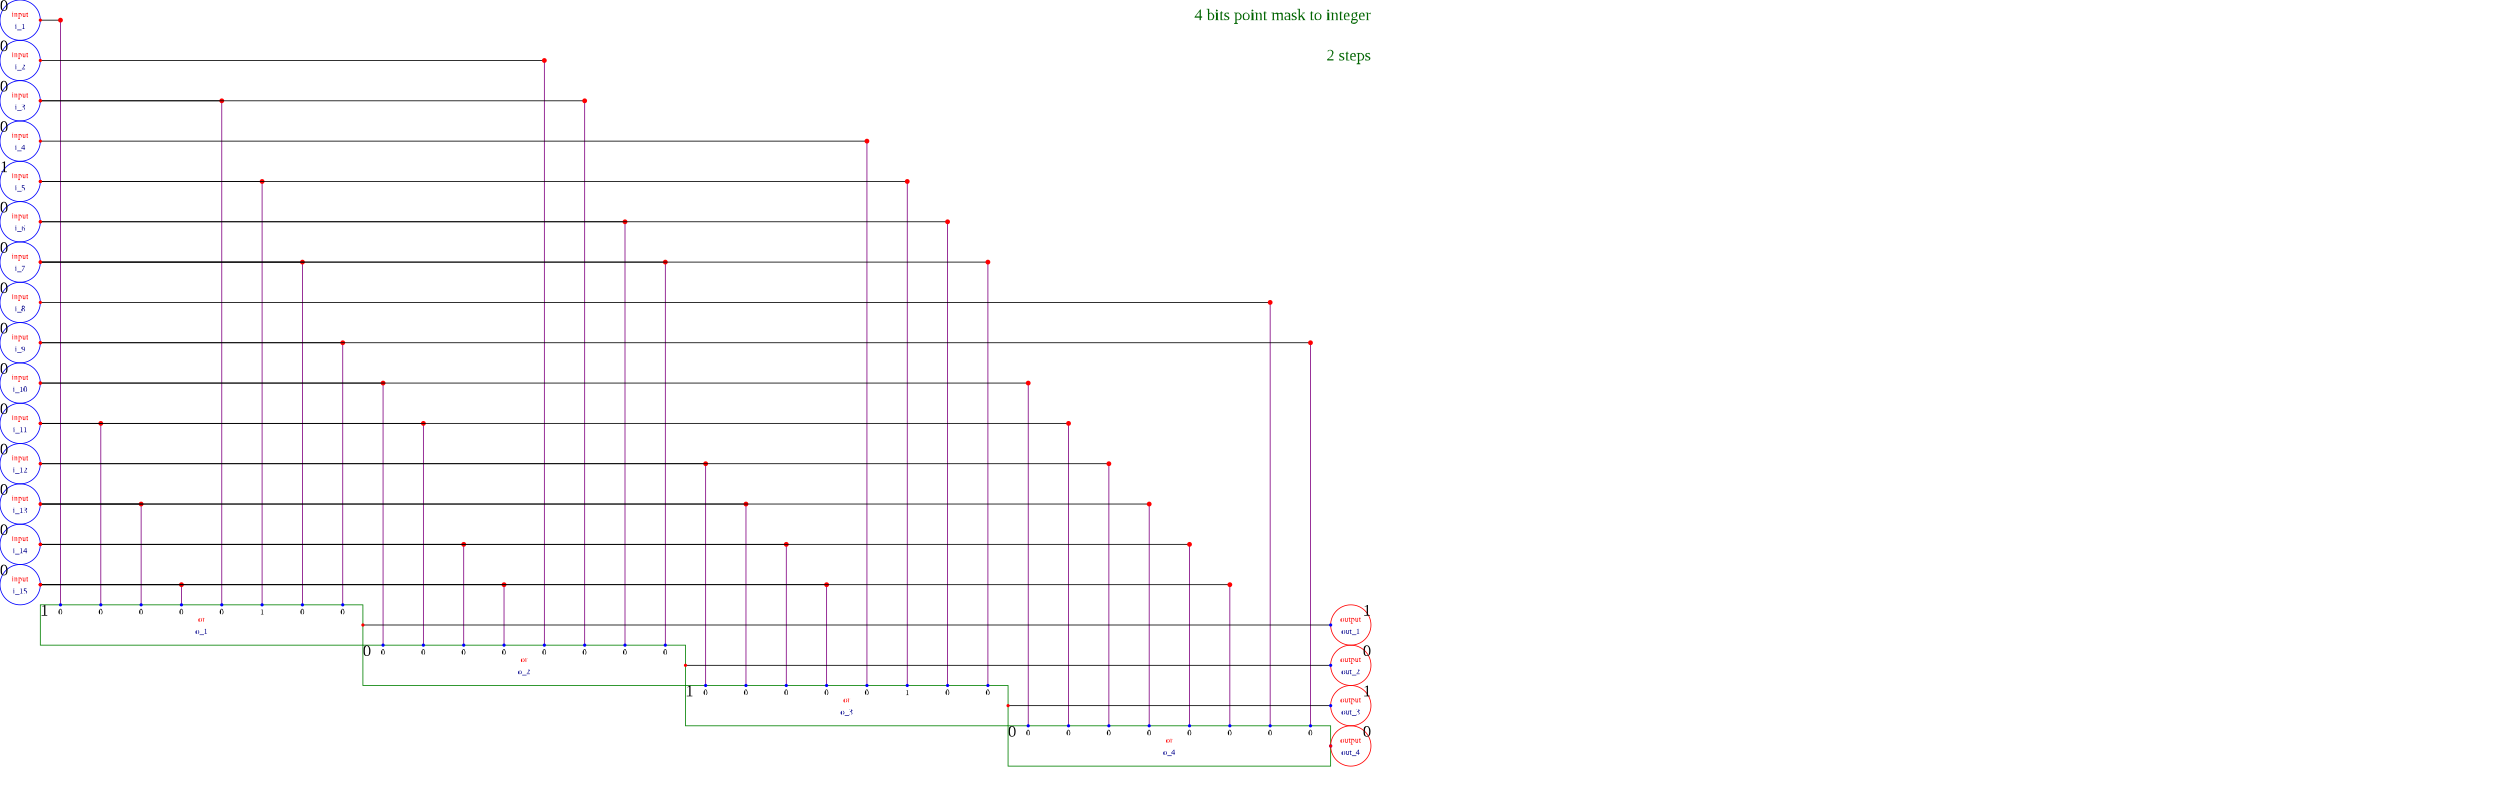
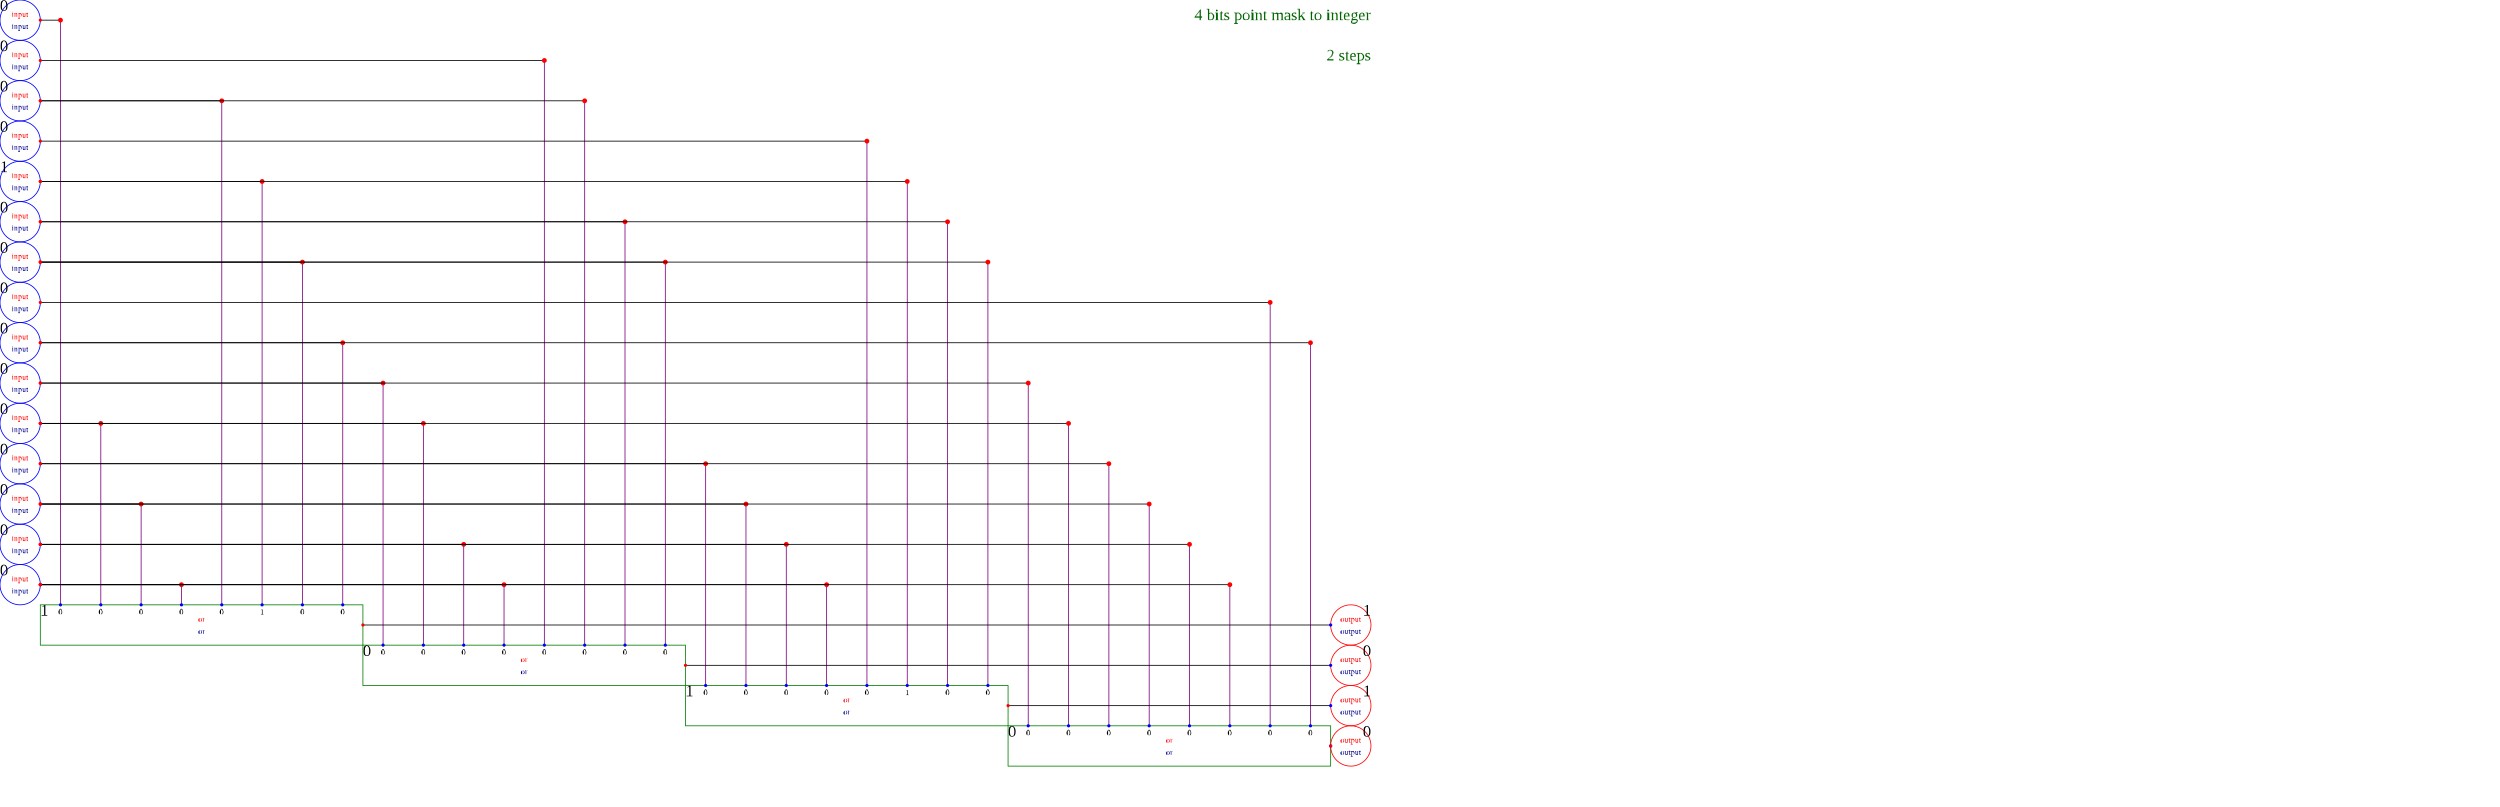
<svg xmlns="http://www.w3.org/2000/svg" height="100%" viewBox="0 0 62 20" width="100%">
  <text fill="darkGreen" font-size="0.4" stroke-width="0.04" text-anchor="end" x="34" y="0.5">4 bits point mask to integer</text>
  <text fill="darkGreen" font-size="0.4" stroke-width="0.04" text-anchor="end" x="34" y="1.5">2 steps</text>
  <circle cx="0.5" cy="0.5" fill="transparent" font-size="0.2" r="0.5" stroke="blue" stroke-width="0.02" />
  <text dominant-baseline="hanging" fill="black" font-size="0.4" stroke-width="0.04" text-anchor="start" x="0" y="0">0</text>
  <text dominant-baseline="auto" fill="red" font-size="0.2" stroke-width="0.02" text-anchor="middle" x="0.5" y="0.417">input</text>
-   <text dominant-baseline="hanging" fill="darkblue" font-size="0.2" stroke-width="0.02" text-anchor="middle" x="0.5" y="0.583">i_1</text>
+   <text dominant-baseline="hanging" fill="darkblue" font-size="0.2" stroke-width="0.02" text-anchor="middle" x="0.5" y="0.583">input</text>
  <circle cx="0.5" cy="9.5" fill="transparent" font-size="0.2" r="0.5" stroke="blue" stroke-width="0.02" />
  <text dominant-baseline="hanging" fill="black" font-size="0.4" stroke-width="0.04" text-anchor="start" x="0" y="9">0</text>
  <text dominant-baseline="auto" fill="red" font-size="0.2" stroke-width="0.02" text-anchor="middle" x="0.5" y="9.417">input</text>
-   <text dominant-baseline="hanging" fill="darkblue" font-size="0.2" stroke-width="0.02" text-anchor="middle" x="0.5" y="9.583">i_10</text>
+   <text dominant-baseline="hanging" fill="darkblue" font-size="0.2" stroke-width="0.02" text-anchor="middle" x="0.5" y="9.583">input</text>
  <circle cx="0.5" cy="10.5" fill="transparent" font-size="0.2" r="0.5" stroke="blue" stroke-width="0.02" />
  <text dominant-baseline="hanging" fill="black" font-size="0.4" stroke-width="0.04" text-anchor="start" x="0" y="10">0</text>
  <text dominant-baseline="auto" fill="red" font-size="0.2" stroke-width="0.02" text-anchor="middle" x="0.5" y="10.417">input</text>
-   <text dominant-baseline="hanging" fill="darkblue" font-size="0.2" stroke-width="0.02" text-anchor="middle" x="0.5" y="10.583">i_11</text>
+   <text dominant-baseline="hanging" fill="darkblue" font-size="0.2" stroke-width="0.02" text-anchor="middle" x="0.5" y="10.583">input</text>
  <circle cx="0.5" cy="11.5" fill="transparent" font-size="0.2" r="0.5" stroke="blue" stroke-width="0.02" />
  <text dominant-baseline="hanging" fill="black" font-size="0.4" stroke-width="0.04" text-anchor="start" x="0" y="11">0</text>
  <text dominant-baseline="auto" fill="red" font-size="0.2" stroke-width="0.02" text-anchor="middle" x="0.5" y="11.417">input</text>
-   <text dominant-baseline="hanging" fill="darkblue" font-size="0.2" stroke-width="0.02" text-anchor="middle" x="0.5" y="11.583">i_12</text>
+   <text dominant-baseline="hanging" fill="darkblue" font-size="0.2" stroke-width="0.02" text-anchor="middle" x="0.5" y="11.583">input</text>
  <circle cx="0.5" cy="12.5" fill="transparent" font-size="0.2" r="0.5" stroke="blue" stroke-width="0.02" />
  <text dominant-baseline="hanging" fill="black" font-size="0.4" stroke-width="0.04" text-anchor="start" x="0" y="12">0</text>
  <text dominant-baseline="auto" fill="red" font-size="0.2" stroke-width="0.02" text-anchor="middle" x="0.5" y="12.417">input</text>
-   <text dominant-baseline="hanging" fill="darkblue" font-size="0.2" stroke-width="0.02" text-anchor="middle" x="0.5" y="12.583">i_13</text>
+   <text dominant-baseline="hanging" fill="darkblue" font-size="0.2" stroke-width="0.02" text-anchor="middle" x="0.5" y="12.583">input</text>
  <circle cx="0.5" cy="13.5" fill="transparent" font-size="0.2" r="0.5" stroke="blue" stroke-width="0.02" />
  <text dominant-baseline="hanging" fill="black" font-size="0.4" stroke-width="0.04" text-anchor="start" x="0" y="13">0</text>
  <text dominant-baseline="auto" fill="red" font-size="0.2" stroke-width="0.02" text-anchor="middle" x="0.5" y="13.417">input</text>
-   <text dominant-baseline="hanging" fill="darkblue" font-size="0.2" stroke-width="0.02" text-anchor="middle" x="0.5" y="13.583">i_14</text>
+   <text dominant-baseline="hanging" fill="darkblue" font-size="0.2" stroke-width="0.02" text-anchor="middle" x="0.5" y="13.583">input</text>
  <circle cx="0.5" cy="14.5" fill="transparent" font-size="0.2" r="0.5" stroke="blue" stroke-width="0.02" />
  <text dominant-baseline="hanging" fill="black" font-size="0.4" stroke-width="0.04" text-anchor="start" x="0" y="14">0</text>
  <text dominant-baseline="auto" fill="red" font-size="0.2" stroke-width="0.02" text-anchor="middle" x="0.5" y="14.417">input</text>
-   <text dominant-baseline="hanging" fill="darkblue" font-size="0.2" stroke-width="0.02" text-anchor="middle" x="0.5" y="14.583">i_15</text>
+   <text dominant-baseline="hanging" fill="darkblue" font-size="0.2" stroke-width="0.02" text-anchor="middle" x="0.5" y="14.583">input</text>
  <circle cx="0.5" cy="1.5" fill="transparent" font-size="0.2" r="0.5" stroke="blue" stroke-width="0.02" />
  <text dominant-baseline="hanging" fill="black" font-size="0.4" stroke-width="0.04" text-anchor="start" x="0" y="1">0</text>
  <text dominant-baseline="auto" fill="red" font-size="0.2" stroke-width="0.02" text-anchor="middle" x="0.5" y="1.417">input</text>
-   <text dominant-baseline="hanging" fill="darkblue" font-size="0.2" stroke-width="0.02" text-anchor="middle" x="0.5" y="1.583">i_2</text>
+   <text dominant-baseline="hanging" fill="darkblue" font-size="0.2" stroke-width="0.02" text-anchor="middle" x="0.5" y="1.583">input</text>
  <circle cx="0.5" cy="2.5" fill="transparent" font-size="0.2" r="0.5" stroke="blue" stroke-width="0.02" />
  <text dominant-baseline="hanging" fill="black" font-size="0.4" stroke-width="0.04" text-anchor="start" x="0" y="2">0</text>
  <text dominant-baseline="auto" fill="red" font-size="0.2" stroke-width="0.02" text-anchor="middle" x="0.5" y="2.417">input</text>
-   <text dominant-baseline="hanging" fill="darkblue" font-size="0.2" stroke-width="0.02" text-anchor="middle" x="0.5" y="2.583">i_3</text>
+   <text dominant-baseline="hanging" fill="darkblue" font-size="0.2" stroke-width="0.02" text-anchor="middle" x="0.5" y="2.583">input</text>
  <circle cx="0.5" cy="3.5" fill="transparent" font-size="0.2" r="0.5" stroke="blue" stroke-width="0.02" />
  <text dominant-baseline="hanging" fill="black" font-size="0.4" stroke-width="0.04" text-anchor="start" x="0" y="3">0</text>
  <text dominant-baseline="auto" fill="red" font-size="0.2" stroke-width="0.02" text-anchor="middle" x="0.5" y="3.417">input</text>
-   <text dominant-baseline="hanging" fill="darkblue" font-size="0.2" stroke-width="0.02" text-anchor="middle" x="0.5" y="3.583">i_4</text>
+   <text dominant-baseline="hanging" fill="darkblue" font-size="0.2" stroke-width="0.02" text-anchor="middle" x="0.5" y="3.583">input</text>
  <circle cx="0.5" cy="4.5" fill="transparent" font-size="0.2" r="0.5" stroke="blue" stroke-width="0.02" />
  <text dominant-baseline="hanging" fill="black" font-size="0.4" stroke-width="0.04" text-anchor="start" x="0" y="4">1</text>
  <text dominant-baseline="auto" fill="red" font-size="0.2" stroke-width="0.02" text-anchor="middle" x="0.5" y="4.417">input</text>
-   <text dominant-baseline="hanging" fill="darkblue" font-size="0.2" stroke-width="0.02" text-anchor="middle" x="0.5" y="4.583">i_5</text>
+   <text dominant-baseline="hanging" fill="darkblue" font-size="0.2" stroke-width="0.02" text-anchor="middle" x="0.5" y="4.583">input</text>
  <circle cx="0.5" cy="5.5" fill="transparent" font-size="0.2" r="0.5" stroke="blue" stroke-width="0.02" />
  <text dominant-baseline="hanging" fill="black" font-size="0.4" stroke-width="0.04" text-anchor="start" x="0" y="5">0</text>
  <text dominant-baseline="auto" fill="red" font-size="0.2" stroke-width="0.02" text-anchor="middle" x="0.5" y="5.417">input</text>
-   <text dominant-baseline="hanging" fill="darkblue" font-size="0.2" stroke-width="0.02" text-anchor="middle" x="0.5" y="5.583">i_6</text>
+   <text dominant-baseline="hanging" fill="darkblue" font-size="0.2" stroke-width="0.02" text-anchor="middle" x="0.5" y="5.583">input</text>
  <circle cx="0.5" cy="6.5" fill="transparent" font-size="0.2" r="0.5" stroke="blue" stroke-width="0.02" />
  <text dominant-baseline="hanging" fill="black" font-size="0.4" stroke-width="0.04" text-anchor="start" x="0" y="6">0</text>
  <text dominant-baseline="auto" fill="red" font-size="0.2" stroke-width="0.02" text-anchor="middle" x="0.5" y="6.417">input</text>
-   <text dominant-baseline="hanging" fill="darkblue" font-size="0.2" stroke-width="0.02" text-anchor="middle" x="0.5" y="6.583">i_7</text>
+   <text dominant-baseline="hanging" fill="darkblue" font-size="0.2" stroke-width="0.02" text-anchor="middle" x="0.5" y="6.583">input</text>
  <circle cx="0.5" cy="7.5" fill="transparent" font-size="0.2" r="0.5" stroke="blue" stroke-width="0.02" />
  <text dominant-baseline="hanging" fill="black" font-size="0.4" stroke-width="0.04" text-anchor="start" x="0" y="7">0</text>
  <text dominant-baseline="auto" fill="red" font-size="0.2" stroke-width="0.02" text-anchor="middle" x="0.5" y="7.417">input</text>
-   <text dominant-baseline="hanging" fill="darkblue" font-size="0.2" stroke-width="0.02" text-anchor="middle" x="0.5" y="7.583">i_8</text>
+   <text dominant-baseline="hanging" fill="darkblue" font-size="0.2" stroke-width="0.02" text-anchor="middle" x="0.5" y="7.583">input</text>
  <circle cx="0.5" cy="8.5" fill="transparent" font-size="0.2" r="0.5" stroke="blue" stroke-width="0.02" />
  <text dominant-baseline="hanging" fill="black" font-size="0.4" stroke-width="0.04" text-anchor="start" x="0" y="8">0</text>
  <text dominant-baseline="auto" fill="red" font-size="0.2" stroke-width="0.02" text-anchor="middle" x="0.5" y="8.417">input</text>
-   <text dominant-baseline="hanging" fill="darkblue" font-size="0.2" stroke-width="0.02" text-anchor="middle" x="0.5" y="8.583">i_9</text>
+   <text dominant-baseline="hanging" fill="darkblue" font-size="0.2" stroke-width="0.02" text-anchor="middle" x="0.5" y="8.583">input</text>
  <rect fill="transparent" font-size="0.2" height="1" stroke="green" stroke-width="0.02" width="8" x="1" y="15" />
  <text dominant-baseline="hanging" fill="black" font-size="0.4" stroke-width="0.04" text-anchor="start" x="1" y="15">1</text>
  <text dominant-baseline="auto" fill="red" font-size="0.2" stroke-width="0.02" text-anchor="middle" x="5" y="15.417">or</text>
-   <text dominant-baseline="hanging" fill="darkblue" font-size="0.2" stroke-width="0.02" text-anchor="middle" x="5" y="15.583">o_1</text>
+   <text dominant-baseline="hanging" fill="darkblue" font-size="0.2" stroke-width="0.02" text-anchor="middle" x="5" y="15.583">or</text>
  <line font-size="0.2" stroke="black" stroke-width="0.02" x1="1" x2="1.5" y1="0.5" y2="0.5" />
  <line font-size="0.2" stroke="purple" stroke-width="0.02" x1="1.5" x2="1.5" y1="0.5" y2="15" />
  <circle cx="1.5" cy="0.5" fill="red" font-size="0.2" r="0.06" stroke-width="0.02" />
  <circle cx="1.5" cy="15" fill="blue" font-size="0.2" r="0.04" stroke-width="0.02" />
  <circle cx="1" cy="0.5" fill="red" font-size="0.2" r="0.04" stroke-width="0.02" />
  <text dominant-baseline="hanging" fill="black" font-size="0.2" stroke-width="0.02" text-anchor="middle" x="1.5" y="15.1">0</text>
  <line font-size="0.2" stroke="black" stroke-width="0.02" x1="1" x2="2.5" y1="10.5" y2="10.5" />
  <line font-size="0.2" stroke="purple" stroke-width="0.02" x1="2.5" x2="2.5" y1="10.5" y2="15" />
  <circle cx="2.5" cy="10.5" fill="red" font-size="0.2" r="0.06" stroke-width="0.02" />
  <circle cx="2.5" cy="15" fill="blue" font-size="0.2" r="0.04" stroke-width="0.02" />
  <circle cx="1" cy="10.5" fill="red" font-size="0.2" r="0.04" stroke-width="0.02" />
  <text dominant-baseline="hanging" fill="black" font-size="0.2" stroke-width="0.02" text-anchor="middle" x="2.5" y="15.1">0</text>
  <line font-size="0.2" stroke="black" stroke-width="0.02" x1="1" x2="3.5" y1="12.5" y2="12.5" />
  <line font-size="0.2" stroke="purple" stroke-width="0.02" x1="3.5" x2="3.5" y1="12.5" y2="15" />
  <circle cx="3.5" cy="12.5" fill="red" font-size="0.2" r="0.06" stroke-width="0.02" />
  <circle cx="3.5" cy="15" fill="blue" font-size="0.2" r="0.04" stroke-width="0.02" />
  <circle cx="1" cy="12.5" fill="red" font-size="0.2" r="0.04" stroke-width="0.02" />
  <text dominant-baseline="hanging" fill="black" font-size="0.2" stroke-width="0.02" text-anchor="middle" x="3.5" y="15.1">0</text>
  <line font-size="0.2" stroke="black" stroke-width="0.02" x1="1" x2="4.5" y1="14.5" y2="14.5" />
  <line font-size="0.2" stroke="purple" stroke-width="0.02" x1="4.5" x2="4.5" y1="14.5" y2="15" />
  <circle cx="4.5" cy="14.5" fill="red" font-size="0.2" r="0.06" stroke-width="0.02" />
  <circle cx="4.5" cy="15" fill="blue" font-size="0.2" r="0.04" stroke-width="0.02" />
  <circle cx="1" cy="14.5" fill="red" font-size="0.2" r="0.04" stroke-width="0.02" />
  <text dominant-baseline="hanging" fill="black" font-size="0.2" stroke-width="0.02" text-anchor="middle" x="4.5" y="15.1">0</text>
  <line font-size="0.2" stroke="black" stroke-width="0.02" x1="1" x2="5.5" y1="2.5" y2="2.5" />
  <line font-size="0.2" stroke="purple" stroke-width="0.02" x1="5.5" x2="5.5" y1="2.5" y2="15" />
  <circle cx="5.5" cy="2.5" fill="red" font-size="0.2" r="0.06" stroke-width="0.02" />
  <circle cx="5.5" cy="15" fill="blue" font-size="0.2" r="0.04" stroke-width="0.02" />
  <circle cx="1" cy="2.5" fill="red" font-size="0.2" r="0.04" stroke-width="0.02" />
  <text dominant-baseline="hanging" fill="black" font-size="0.2" stroke-width="0.02" text-anchor="middle" x="5.5" y="15.1">0</text>
  <line font-size="0.2" stroke="black" stroke-width="0.02" x1="1" x2="6.5" y1="4.5" y2="4.5" />
  <line font-size="0.2" stroke="purple" stroke-width="0.02" x1="6.5" x2="6.5" y1="4.5" y2="15" />
  <circle cx="6.5" cy="4.5" fill="red" font-size="0.2" r="0.06" stroke-width="0.02" />
  <circle cx="6.5" cy="15" fill="blue" font-size="0.2" r="0.04" stroke-width="0.02" />
  <circle cx="1" cy="4.5" fill="red" font-size="0.2" r="0.04" stroke-width="0.02" />
  <text dominant-baseline="hanging" fill="black" font-size="0.2" stroke-width="0.02" text-anchor="middle" x="6.5" y="15.1">1</text>
  <line font-size="0.2" stroke="black" stroke-width="0.02" x1="1" x2="7.5" y1="6.5" y2="6.5" />
  <line font-size="0.2" stroke="purple" stroke-width="0.02" x1="7.5" x2="7.5" y1="6.5" y2="15" />
  <circle cx="7.5" cy="6.5" fill="red" font-size="0.2" r="0.06" stroke-width="0.02" />
  <circle cx="7.5" cy="15" fill="blue" font-size="0.2" r="0.04" stroke-width="0.02" />
  <circle cx="1" cy="6.5" fill="red" font-size="0.2" r="0.04" stroke-width="0.02" />
  <text dominant-baseline="hanging" fill="black" font-size="0.2" stroke-width="0.02" text-anchor="middle" x="7.5" y="15.1">0</text>
  <line font-size="0.2" stroke="black" stroke-width="0.02" x1="1" x2="8.5" y1="8.5" y2="8.5" />
  <line font-size="0.2" stroke="purple" stroke-width="0.02" x1="8.5" x2="8.5" y1="8.5" y2="15" />
  <circle cx="8.5" cy="8.5" fill="red" font-size="0.2" r="0.06" stroke-width="0.02" />
  <circle cx="8.5" cy="15" fill="blue" font-size="0.2" r="0.04" stroke-width="0.02" />
  <circle cx="1" cy="8.5" fill="red" font-size="0.2" r="0.04" stroke-width="0.02" />
  <text dominant-baseline="hanging" fill="black" font-size="0.2" stroke-width="0.02" text-anchor="middle" x="8.5" y="15.1">0</text>
  <rect fill="transparent" font-size="0.2" height="1" stroke="green" stroke-width="0.02" width="8" x="9" y="16" />
  <text dominant-baseline="hanging" fill="black" font-size="0.4" stroke-width="0.04" text-anchor="start" x="9" y="16">0</text>
  <text dominant-baseline="auto" fill="red" font-size="0.2" stroke-width="0.02" text-anchor="middle" x="13" y="16.417">or</text>
-   <text dominant-baseline="hanging" fill="darkblue" font-size="0.2" stroke-width="0.02" text-anchor="middle" x="13" y="16.583">o_2</text>
+   <text dominant-baseline="hanging" fill="darkblue" font-size="0.2" stroke-width="0.02" text-anchor="middle" x="13" y="16.583">or</text>
  <line font-size="0.2" stroke="black" stroke-width="0.02" x1="1" x2="9.5" y1="9.5" y2="9.5" />
  <line font-size="0.2" stroke="purple" stroke-width="0.02" x1="9.5" x2="9.5" y1="9.5" y2="16" />
  <circle cx="9.5" cy="9.5" fill="red" font-size="0.2" r="0.06" stroke-width="0.02" />
  <circle cx="9.5" cy="16" fill="blue" font-size="0.2" r="0.04" stroke-width="0.02" />
  <circle cx="1" cy="9.5" fill="red" font-size="0.2" r="0.04" stroke-width="0.02" />
  <text dominant-baseline="hanging" fill="black" font-size="0.2" stroke-width="0.02" text-anchor="middle" x="9.5" y="16.1">0</text>
  <line font-size="0.2" stroke="black" stroke-width="0.02" x1="1" x2="10.5" y1="10.5" y2="10.5" />
  <line font-size="0.2" stroke="purple" stroke-width="0.02" x1="10.5" x2="10.5" y1="10.5" y2="16" />
  <circle cx="10.5" cy="10.5" fill="red" font-size="0.2" r="0.06" stroke-width="0.02" />
  <circle cx="10.5" cy="16" fill="blue" font-size="0.2" r="0.04" stroke-width="0.02" />
  <circle cx="1" cy="10.5" fill="red" font-size="0.2" r="0.04" stroke-width="0.02" />
  <text dominant-baseline="hanging" fill="black" font-size="0.2" stroke-width="0.02" text-anchor="middle" x="10.5" y="16.1">0</text>
  <line font-size="0.2" stroke="black" stroke-width="0.02" x1="1" x2="11.5" y1="13.5" y2="13.5" />
  <line font-size="0.2" stroke="purple" stroke-width="0.02" x1="11.5" x2="11.5" y1="13.5" y2="16" />
  <circle cx="11.5" cy="13.5" fill="red" font-size="0.2" r="0.06" stroke-width="0.02" />
  <circle cx="11.5" cy="16" fill="blue" font-size="0.2" r="0.04" stroke-width="0.02" />
  <circle cx="1" cy="13.5" fill="red" font-size="0.2" r="0.04" stroke-width="0.02" />
  <text dominant-baseline="hanging" fill="black" font-size="0.2" stroke-width="0.02" text-anchor="middle" x="11.5" y="16.1">0</text>
  <line font-size="0.2" stroke="black" stroke-width="0.02" x1="1" x2="12.5" y1="14.5" y2="14.5" />
  <line font-size="0.2" stroke="purple" stroke-width="0.02" x1="12.5" x2="12.5" y1="14.5" y2="16" />
  <circle cx="12.5" cy="14.5" fill="red" font-size="0.2" r="0.06" stroke-width="0.02" />
  <circle cx="12.5" cy="16" fill="blue" font-size="0.2" r="0.04" stroke-width="0.02" />
  <circle cx="1" cy="14.5" fill="red" font-size="0.2" r="0.04" stroke-width="0.02" />
  <text dominant-baseline="hanging" fill="black" font-size="0.2" stroke-width="0.02" text-anchor="middle" x="12.5" y="16.1">0</text>
  <line font-size="0.2" stroke="black" stroke-width="0.02" x1="1" x2="13.5" y1="1.5" y2="1.5" />
  <line font-size="0.2" stroke="purple" stroke-width="0.02" x1="13.5" x2="13.5" y1="1.5" y2="16" />
  <circle cx="13.5" cy="1.5" fill="red" font-size="0.2" r="0.06" stroke-width="0.02" />
  <circle cx="13.5" cy="16" fill="blue" font-size="0.2" r="0.04" stroke-width="0.02" />
  <circle cx="1" cy="1.5" fill="red" font-size="0.2" r="0.04" stroke-width="0.02" />
  <text dominant-baseline="hanging" fill="black" font-size="0.2" stroke-width="0.02" text-anchor="middle" x="13.5" y="16.1">0</text>
  <line font-size="0.2" stroke="black" stroke-width="0.02" x1="1" x2="14.5" y1="2.5" y2="2.5" />
  <line font-size="0.2" stroke="purple" stroke-width="0.02" x1="14.5" x2="14.5" y1="2.5" y2="16" />
  <circle cx="14.5" cy="2.5" fill="red" font-size="0.2" r="0.06" stroke-width="0.02" />
  <circle cx="14.5" cy="16" fill="blue" font-size="0.2" r="0.04" stroke-width="0.02" />
  <circle cx="1" cy="2.5" fill="red" font-size="0.2" r="0.04" stroke-width="0.02" />
  <text dominant-baseline="hanging" fill="black" font-size="0.2" stroke-width="0.02" text-anchor="middle" x="14.5" y="16.1">0</text>
  <line font-size="0.2" stroke="black" stroke-width="0.02" x1="1" x2="15.5" y1="5.5" y2="5.5" />
  <line font-size="0.2" stroke="purple" stroke-width="0.02" x1="15.5" x2="15.5" y1="5.5" y2="16" />
  <circle cx="15.5" cy="5.5" fill="red" font-size="0.2" r="0.06" stroke-width="0.02" />
  <circle cx="15.5" cy="16" fill="blue" font-size="0.2" r="0.04" stroke-width="0.02" />
  <circle cx="1" cy="5.5" fill="red" font-size="0.2" r="0.04" stroke-width="0.02" />
  <text dominant-baseline="hanging" fill="black" font-size="0.2" stroke-width="0.02" text-anchor="middle" x="15.5" y="16.1">0</text>
  <line font-size="0.2" stroke="black" stroke-width="0.02" x1="1" x2="16.5" y1="6.5" y2="6.5" />
  <line font-size="0.2" stroke="purple" stroke-width="0.02" x1="16.5" x2="16.5" y1="6.5" y2="16" />
  <circle cx="16.5" cy="6.5" fill="red" font-size="0.2" r="0.06" stroke-width="0.02" />
  <circle cx="16.5" cy="16" fill="blue" font-size="0.2" r="0.04" stroke-width="0.02" />
  <circle cx="1" cy="6.5" fill="red" font-size="0.2" r="0.04" stroke-width="0.02" />
  <text dominant-baseline="hanging" fill="black" font-size="0.2" stroke-width="0.02" text-anchor="middle" x="16.5" y="16.1">0</text>
  <rect fill="transparent" font-size="0.2" height="1" stroke="green" stroke-width="0.02" width="8" x="17" y="17" />
  <text dominant-baseline="hanging" fill="black" font-size="0.4" stroke-width="0.04" text-anchor="start" x="17" y="17">1</text>
  <text dominant-baseline="auto" fill="red" font-size="0.2" stroke-width="0.02" text-anchor="middle" x="21" y="17.417">or</text>
-   <text dominant-baseline="hanging" fill="darkblue" font-size="0.2" stroke-width="0.02" text-anchor="middle" x="21" y="17.583">o_3</text>
+   <text dominant-baseline="hanging" fill="darkblue" font-size="0.2" stroke-width="0.02" text-anchor="middle" x="21" y="17.583">or</text>
  <line font-size="0.2" stroke="black" stroke-width="0.02" x1="1" x2="17.5" y1="11.5" y2="11.5" />
  <line font-size="0.2" stroke="purple" stroke-width="0.02" x1="17.5" x2="17.5" y1="11.5" y2="17" />
  <circle cx="17.5" cy="11.5" fill="red" font-size="0.2" r="0.06" stroke-width="0.02" />
  <circle cx="17.5" cy="17" fill="blue" font-size="0.2" r="0.04" stroke-width="0.02" />
  <circle cx="1" cy="11.5" fill="red" font-size="0.2" r="0.04" stroke-width="0.02" />
  <text dominant-baseline="hanging" fill="black" font-size="0.2" stroke-width="0.02" text-anchor="middle" x="17.5" y="17.1">0</text>
  <line font-size="0.2" stroke="black" stroke-width="0.02" x1="1" x2="18.5" y1="12.5" y2="12.5" />
  <line font-size="0.2" stroke="purple" stroke-width="0.02" x1="18.5" x2="18.5" y1="12.5" y2="17" />
  <circle cx="18.5" cy="12.5" fill="red" font-size="0.2" r="0.06" stroke-width="0.02" />
  <circle cx="18.5" cy="17" fill="blue" font-size="0.2" r="0.04" stroke-width="0.02" />
  <circle cx="1" cy="12.5" fill="red" font-size="0.2" r="0.04" stroke-width="0.02" />
  <text dominant-baseline="hanging" fill="black" font-size="0.2" stroke-width="0.02" text-anchor="middle" x="18.5" y="17.1">0</text>
  <line font-size="0.2" stroke="black" stroke-width="0.02" x1="1" x2="19.5" y1="13.5" y2="13.5" />
  <line font-size="0.2" stroke="purple" stroke-width="0.02" x1="19.5" x2="19.5" y1="13.5" y2="17" />
  <circle cx="19.5" cy="13.5" fill="red" font-size="0.2" r="0.06" stroke-width="0.02" />
  <circle cx="19.5" cy="17" fill="blue" font-size="0.2" r="0.04" stroke-width="0.02" />
  <circle cx="1" cy="13.5" fill="red" font-size="0.2" r="0.04" stroke-width="0.02" />
  <text dominant-baseline="hanging" fill="black" font-size="0.2" stroke-width="0.02" text-anchor="middle" x="19.5" y="17.1">0</text>
  <line font-size="0.2" stroke="black" stroke-width="0.02" x1="1" x2="20.5" y1="14.5" y2="14.5" />
  <line font-size="0.2" stroke="purple" stroke-width="0.02" x1="20.5" x2="20.5" y1="14.5" y2="17" />
  <circle cx="20.5" cy="14.5" fill="red" font-size="0.2" r="0.06" stroke-width="0.02" />
  <circle cx="20.5" cy="17" fill="blue" font-size="0.2" r="0.04" stroke-width="0.02" />
  <circle cx="1" cy="14.5" fill="red" font-size="0.2" r="0.04" stroke-width="0.02" />
  <text dominant-baseline="hanging" fill="black" font-size="0.2" stroke-width="0.02" text-anchor="middle" x="20.5" y="17.1">0</text>
  <line font-size="0.2" stroke="black" stroke-width="0.02" x1="1" x2="21.5" y1="3.5" y2="3.5" />
  <line font-size="0.2" stroke="purple" stroke-width="0.02" x1="21.5" x2="21.5" y1="3.5" y2="17" />
  <circle cx="21.5" cy="3.5" fill="red" font-size="0.2" r="0.06" stroke-width="0.02" />
  <circle cx="21.5" cy="17" fill="blue" font-size="0.2" r="0.04" stroke-width="0.02" />
  <circle cx="1" cy="3.5" fill="red" font-size="0.2" r="0.04" stroke-width="0.02" />
  <text dominant-baseline="hanging" fill="black" font-size="0.2" stroke-width="0.02" text-anchor="middle" x="21.5" y="17.1">0</text>
  <line font-size="0.2" stroke="black" stroke-width="0.02" x1="1" x2="22.5" y1="4.5" y2="4.5" />
  <line font-size="0.2" stroke="purple" stroke-width="0.02" x1="22.5" x2="22.5" y1="4.5" y2="17" />
  <circle cx="22.5" cy="4.5" fill="red" font-size="0.2" r="0.06" stroke-width="0.02" />
  <circle cx="22.5" cy="17" fill="blue" font-size="0.2" r="0.04" stroke-width="0.02" />
  <circle cx="1" cy="4.5" fill="red" font-size="0.2" r="0.04" stroke-width="0.02" />
  <text dominant-baseline="hanging" fill="black" font-size="0.2" stroke-width="0.02" text-anchor="middle" x="22.5" y="17.1">1</text>
  <line font-size="0.2" stroke="black" stroke-width="0.02" x1="1" x2="23.5" y1="5.5" y2="5.5" />
  <line font-size="0.2" stroke="purple" stroke-width="0.02" x1="23.5" x2="23.5" y1="5.5" y2="17" />
  <circle cx="23.5" cy="5.5" fill="red" font-size="0.2" r="0.06" stroke-width="0.02" />
  <circle cx="23.5" cy="17" fill="blue" font-size="0.2" r="0.04" stroke-width="0.02" />
  <circle cx="1" cy="5.5" fill="red" font-size="0.2" r="0.04" stroke-width="0.02" />
  <text dominant-baseline="hanging" fill="black" font-size="0.2" stroke-width="0.02" text-anchor="middle" x="23.5" y="17.1">0</text>
  <line font-size="0.2" stroke="black" stroke-width="0.02" x1="1" x2="24.5" y1="6.5" y2="6.5" />
  <line font-size="0.2" stroke="purple" stroke-width="0.02" x1="24.5" x2="24.5" y1="6.5" y2="17" />
  <circle cx="24.5" cy="6.5" fill="red" font-size="0.2" r="0.06" stroke-width="0.02" />
  <circle cx="24.5" cy="17" fill="blue" font-size="0.2" r="0.04" stroke-width="0.02" />
  <circle cx="1" cy="6.5" fill="red" font-size="0.2" r="0.04" stroke-width="0.02" />
  <text dominant-baseline="hanging" fill="black" font-size="0.2" stroke-width="0.02" text-anchor="middle" x="24.5" y="17.1">0</text>
  <rect fill="transparent" font-size="0.2" height="1" stroke="green" stroke-width="0.02" width="8" x="25" y="18" />
  <text dominant-baseline="hanging" fill="black" font-size="0.4" stroke-width="0.04" text-anchor="start" x="25" y="18">0</text>
  <text dominant-baseline="auto" fill="red" font-size="0.2" stroke-width="0.02" text-anchor="middle" x="29" y="18.417">or</text>
-   <text dominant-baseline="hanging" fill="darkblue" font-size="0.2" stroke-width="0.02" text-anchor="middle" x="29" y="18.583">o_4</text>
+   <text dominant-baseline="hanging" fill="darkblue" font-size="0.2" stroke-width="0.02" text-anchor="middle" x="29" y="18.583">or</text>
  <line font-size="0.2" stroke="black" stroke-width="0.02" x1="1" x2="25.5" y1="9.5" y2="9.5" />
  <line font-size="0.2" stroke="purple" stroke-width="0.02" x1="25.5" x2="25.5" y1="9.5" y2="18" />
  <circle cx="25.5" cy="9.5" fill="red" font-size="0.2" r="0.06" stroke-width="0.02" />
  <circle cx="25.5" cy="18" fill="blue" font-size="0.2" r="0.04" stroke-width="0.02" />
  <circle cx="1" cy="9.5" fill="red" font-size="0.2" r="0.04" stroke-width="0.02" />
  <text dominant-baseline="hanging" fill="black" font-size="0.2" stroke-width="0.02" text-anchor="middle" x="25.5" y="18.1">0</text>
  <line font-size="0.2" stroke="black" stroke-width="0.02" x1="1" x2="26.5" y1="10.5" y2="10.5" />
  <line font-size="0.2" stroke="purple" stroke-width="0.02" x1="26.5" x2="26.5" y1="10.5" y2="18" />
  <circle cx="26.5" cy="10.5" fill="red" font-size="0.2" r="0.06" stroke-width="0.02" />
  <circle cx="26.5" cy="18" fill="blue" font-size="0.2" r="0.04" stroke-width="0.02" />
  <circle cx="1" cy="10.5" fill="red" font-size="0.2" r="0.04" stroke-width="0.02" />
  <text dominant-baseline="hanging" fill="black" font-size="0.2" stroke-width="0.02" text-anchor="middle" x="26.5" y="18.1">0</text>
  <line font-size="0.2" stroke="black" stroke-width="0.02" x1="1" x2="27.5" y1="11.5" y2="11.5" />
  <line font-size="0.2" stroke="purple" stroke-width="0.02" x1="27.5" x2="27.5" y1="11.5" y2="18" />
  <circle cx="27.5" cy="11.5" fill="red" font-size="0.2" r="0.06" stroke-width="0.02" />
  <circle cx="27.5" cy="18" fill="blue" font-size="0.2" r="0.04" stroke-width="0.02" />
  <circle cx="1" cy="11.5" fill="red" font-size="0.2" r="0.04" stroke-width="0.02" />
  <text dominant-baseline="hanging" fill="black" font-size="0.2" stroke-width="0.02" text-anchor="middle" x="27.5" y="18.1">0</text>
  <line font-size="0.2" stroke="black" stroke-width="0.02" x1="1" x2="28.5" y1="12.5" y2="12.5" />
  <line font-size="0.2" stroke="purple" stroke-width="0.02" x1="28.5" x2="28.5" y1="12.5" y2="18" />
  <circle cx="28.5" cy="12.5" fill="red" font-size="0.2" r="0.06" stroke-width="0.02" />
  <circle cx="28.5" cy="18" fill="blue" font-size="0.2" r="0.04" stroke-width="0.02" />
  <circle cx="1" cy="12.5" fill="red" font-size="0.2" r="0.04" stroke-width="0.02" />
  <text dominant-baseline="hanging" fill="black" font-size="0.2" stroke-width="0.02" text-anchor="middle" x="28.5" y="18.1">0</text>
  <line font-size="0.2" stroke="black" stroke-width="0.02" x1="1" x2="29.5" y1="13.5" y2="13.5" />
  <line font-size="0.2" stroke="purple" stroke-width="0.02" x1="29.5" x2="29.5" y1="13.5" y2="18" />
  <circle cx="29.5" cy="13.5" fill="red" font-size="0.2" r="0.06" stroke-width="0.02" />
  <circle cx="29.5" cy="18" fill="blue" font-size="0.2" r="0.04" stroke-width="0.02" />
  <circle cx="1" cy="13.5" fill="red" font-size="0.2" r="0.04" stroke-width="0.02" />
  <text dominant-baseline="hanging" fill="black" font-size="0.2" stroke-width="0.02" text-anchor="middle" x="29.5" y="18.1">0</text>
  <line font-size="0.2" stroke="black" stroke-width="0.02" x1="1" x2="30.5" y1="14.5" y2="14.5" />
  <line font-size="0.2" stroke="purple" stroke-width="0.02" x1="30.5" x2="30.5" y1="14.5" y2="18" />
  <circle cx="30.5" cy="14.5" fill="red" font-size="0.2" r="0.06" stroke-width="0.02" />
  <circle cx="30.5" cy="18" fill="blue" font-size="0.2" r="0.04" stroke-width="0.02" />
  <circle cx="1" cy="14.5" fill="red" font-size="0.2" r="0.04" stroke-width="0.02" />
  <text dominant-baseline="hanging" fill="black" font-size="0.2" stroke-width="0.02" text-anchor="middle" x="30.5" y="18.1">0</text>
  <line font-size="0.2" stroke="black" stroke-width="0.02" x1="1" x2="31.5" y1="7.5" y2="7.5" />
  <line font-size="0.2" stroke="purple" stroke-width="0.02" x1="31.5" x2="31.5" y1="7.5" y2="18" />
  <circle cx="31.5" cy="7.5" fill="red" font-size="0.2" r="0.06" stroke-width="0.02" />
  <circle cx="31.5" cy="18" fill="blue" font-size="0.2" r="0.04" stroke-width="0.02" />
  <circle cx="1" cy="7.5" fill="red" font-size="0.2" r="0.04" stroke-width="0.02" />
  <text dominant-baseline="hanging" fill="black" font-size="0.2" stroke-width="0.02" text-anchor="middle" x="31.5" y="18.1">0</text>
  <line font-size="0.2" stroke="black" stroke-width="0.02" x1="1" x2="32.5" y1="8.5" y2="8.5" />
  <line font-size="0.2" stroke="purple" stroke-width="0.02" x1="32.5" x2="32.5" y1="8.5" y2="18" />
  <circle cx="32.5" cy="8.5" fill="red" font-size="0.2" r="0.06" stroke-width="0.02" />
  <circle cx="32.5" cy="18" fill="blue" font-size="0.2" r="0.04" stroke-width="0.02" />
  <circle cx="1" cy="8.5" fill="red" font-size="0.2" r="0.04" stroke-width="0.02" />
  <text dominant-baseline="hanging" fill="black" font-size="0.2" stroke-width="0.02" text-anchor="middle" x="32.5" y="18.1">0</text>
  <circle cx="33.5" cy="15.5" fill="transparent" font-size="0.2" r="0.5" stroke="red" stroke-width="0.02" />
  <text dominant-baseline="hanging" fill="black" font-size="0.4" stroke-width="0.04" text-anchor="end" x="34" y="15">1</text>
  <text dominant-baseline="auto" fill="red" font-size="0.2" stroke-width="0.02" text-anchor="middle" x="33.5" y="15.417">output</text>
-   <text dominant-baseline="hanging" fill="darkblue" font-size="0.2" stroke-width="0.02" text-anchor="middle" x="33.5" y="15.583">out_1</text>
+   <text dominant-baseline="hanging" fill="darkblue" font-size="0.2" stroke-width="0.02" text-anchor="middle" x="33.5" y="15.583">output</text>
  <line font-size="0.2" stroke="black" stroke-width="0.02" x1="9" x2="33" y1="15.5" y2="15.5" />
  <circle cx="33" cy="15.5" fill="blue" font-size="0.2" r="0.04" stroke-width="0.02" />
  <circle cx="9" cy="15.5" fill="red" font-size="0.2" r="0.04" stroke-width="0.02" />
  <circle cx="33.5" cy="16.5" fill="transparent" font-size="0.2" r="0.5" stroke="red" stroke-width="0.02" />
  <text dominant-baseline="hanging" fill="black" font-size="0.4" stroke-width="0.04" text-anchor="end" x="34" y="16">0</text>
  <text dominant-baseline="auto" fill="red" font-size="0.2" stroke-width="0.02" text-anchor="middle" x="33.5" y="16.417">output</text>
-   <text dominant-baseline="hanging" fill="darkblue" font-size="0.2" stroke-width="0.02" text-anchor="middle" x="33.5" y="16.583">out_2</text>
+   <text dominant-baseline="hanging" fill="darkblue" font-size="0.2" stroke-width="0.02" text-anchor="middle" x="33.5" y="16.583">output</text>
  <line font-size="0.2" stroke="black" stroke-width="0.02" x1="17" x2="33" y1="16.5" y2="16.5" />
  <circle cx="33" cy="16.5" fill="blue" font-size="0.2" r="0.04" stroke-width="0.02" />
  <circle cx="17" cy="16.5" fill="red" font-size="0.2" r="0.04" stroke-width="0.02" />
  <circle cx="33.5" cy="17.5" fill="transparent" font-size="0.2" r="0.5" stroke="red" stroke-width="0.02" />
  <text dominant-baseline="hanging" fill="black" font-size="0.4" stroke-width="0.04" text-anchor="end" x="34" y="17">1</text>
  <text dominant-baseline="auto" fill="red" font-size="0.2" stroke-width="0.02" text-anchor="middle" x="33.5" y="17.417">output</text>
-   <text dominant-baseline="hanging" fill="darkblue" font-size="0.2" stroke-width="0.02" text-anchor="middle" x="33.5" y="17.583">out_3</text>
+   <text dominant-baseline="hanging" fill="darkblue" font-size="0.2" stroke-width="0.02" text-anchor="middle" x="33.5" y="17.583">output</text>
  <line font-size="0.2" stroke="black" stroke-width="0.02" x1="25" x2="33" y1="17.5" y2="17.5" />
  <circle cx="33" cy="17.5" fill="blue" font-size="0.2" r="0.04" stroke-width="0.02" />
  <circle cx="25" cy="17.5" fill="red" font-size="0.2" r="0.04" stroke-width="0.02" />
  <circle cx="33.5" cy="18.5" fill="transparent" font-size="0.2" r="0.5" stroke="red" stroke-width="0.02" />
  <text dominant-baseline="hanging" fill="black" font-size="0.4" stroke-width="0.04" text-anchor="end" x="34" y="18">0</text>
  <text dominant-baseline="auto" fill="red" font-size="0.2" stroke-width="0.02" text-anchor="middle" x="33.5" y="18.417">output</text>
-   <text dominant-baseline="hanging" fill="darkblue" font-size="0.2" stroke-width="0.02" text-anchor="middle" x="33.5" y="18.583">out_4</text>
+   <text dominant-baseline="hanging" fill="darkblue" font-size="0.2" stroke-width="0.02" text-anchor="middle" x="33.5" y="18.583">output</text>
  <line font-size="0.2" stroke="black" stroke-width="0.02" x1="33" x2="33" y1="18.5" y2="18.5" />
  <circle cx="33" cy="18.5" fill="blue" font-size="0.2" r="0.04" stroke-width="0.02" />
  <circle cx="33" cy="18.5" fill="red" font-size="0.2" r="0.04" stroke-width="0.02" />
</svg>
